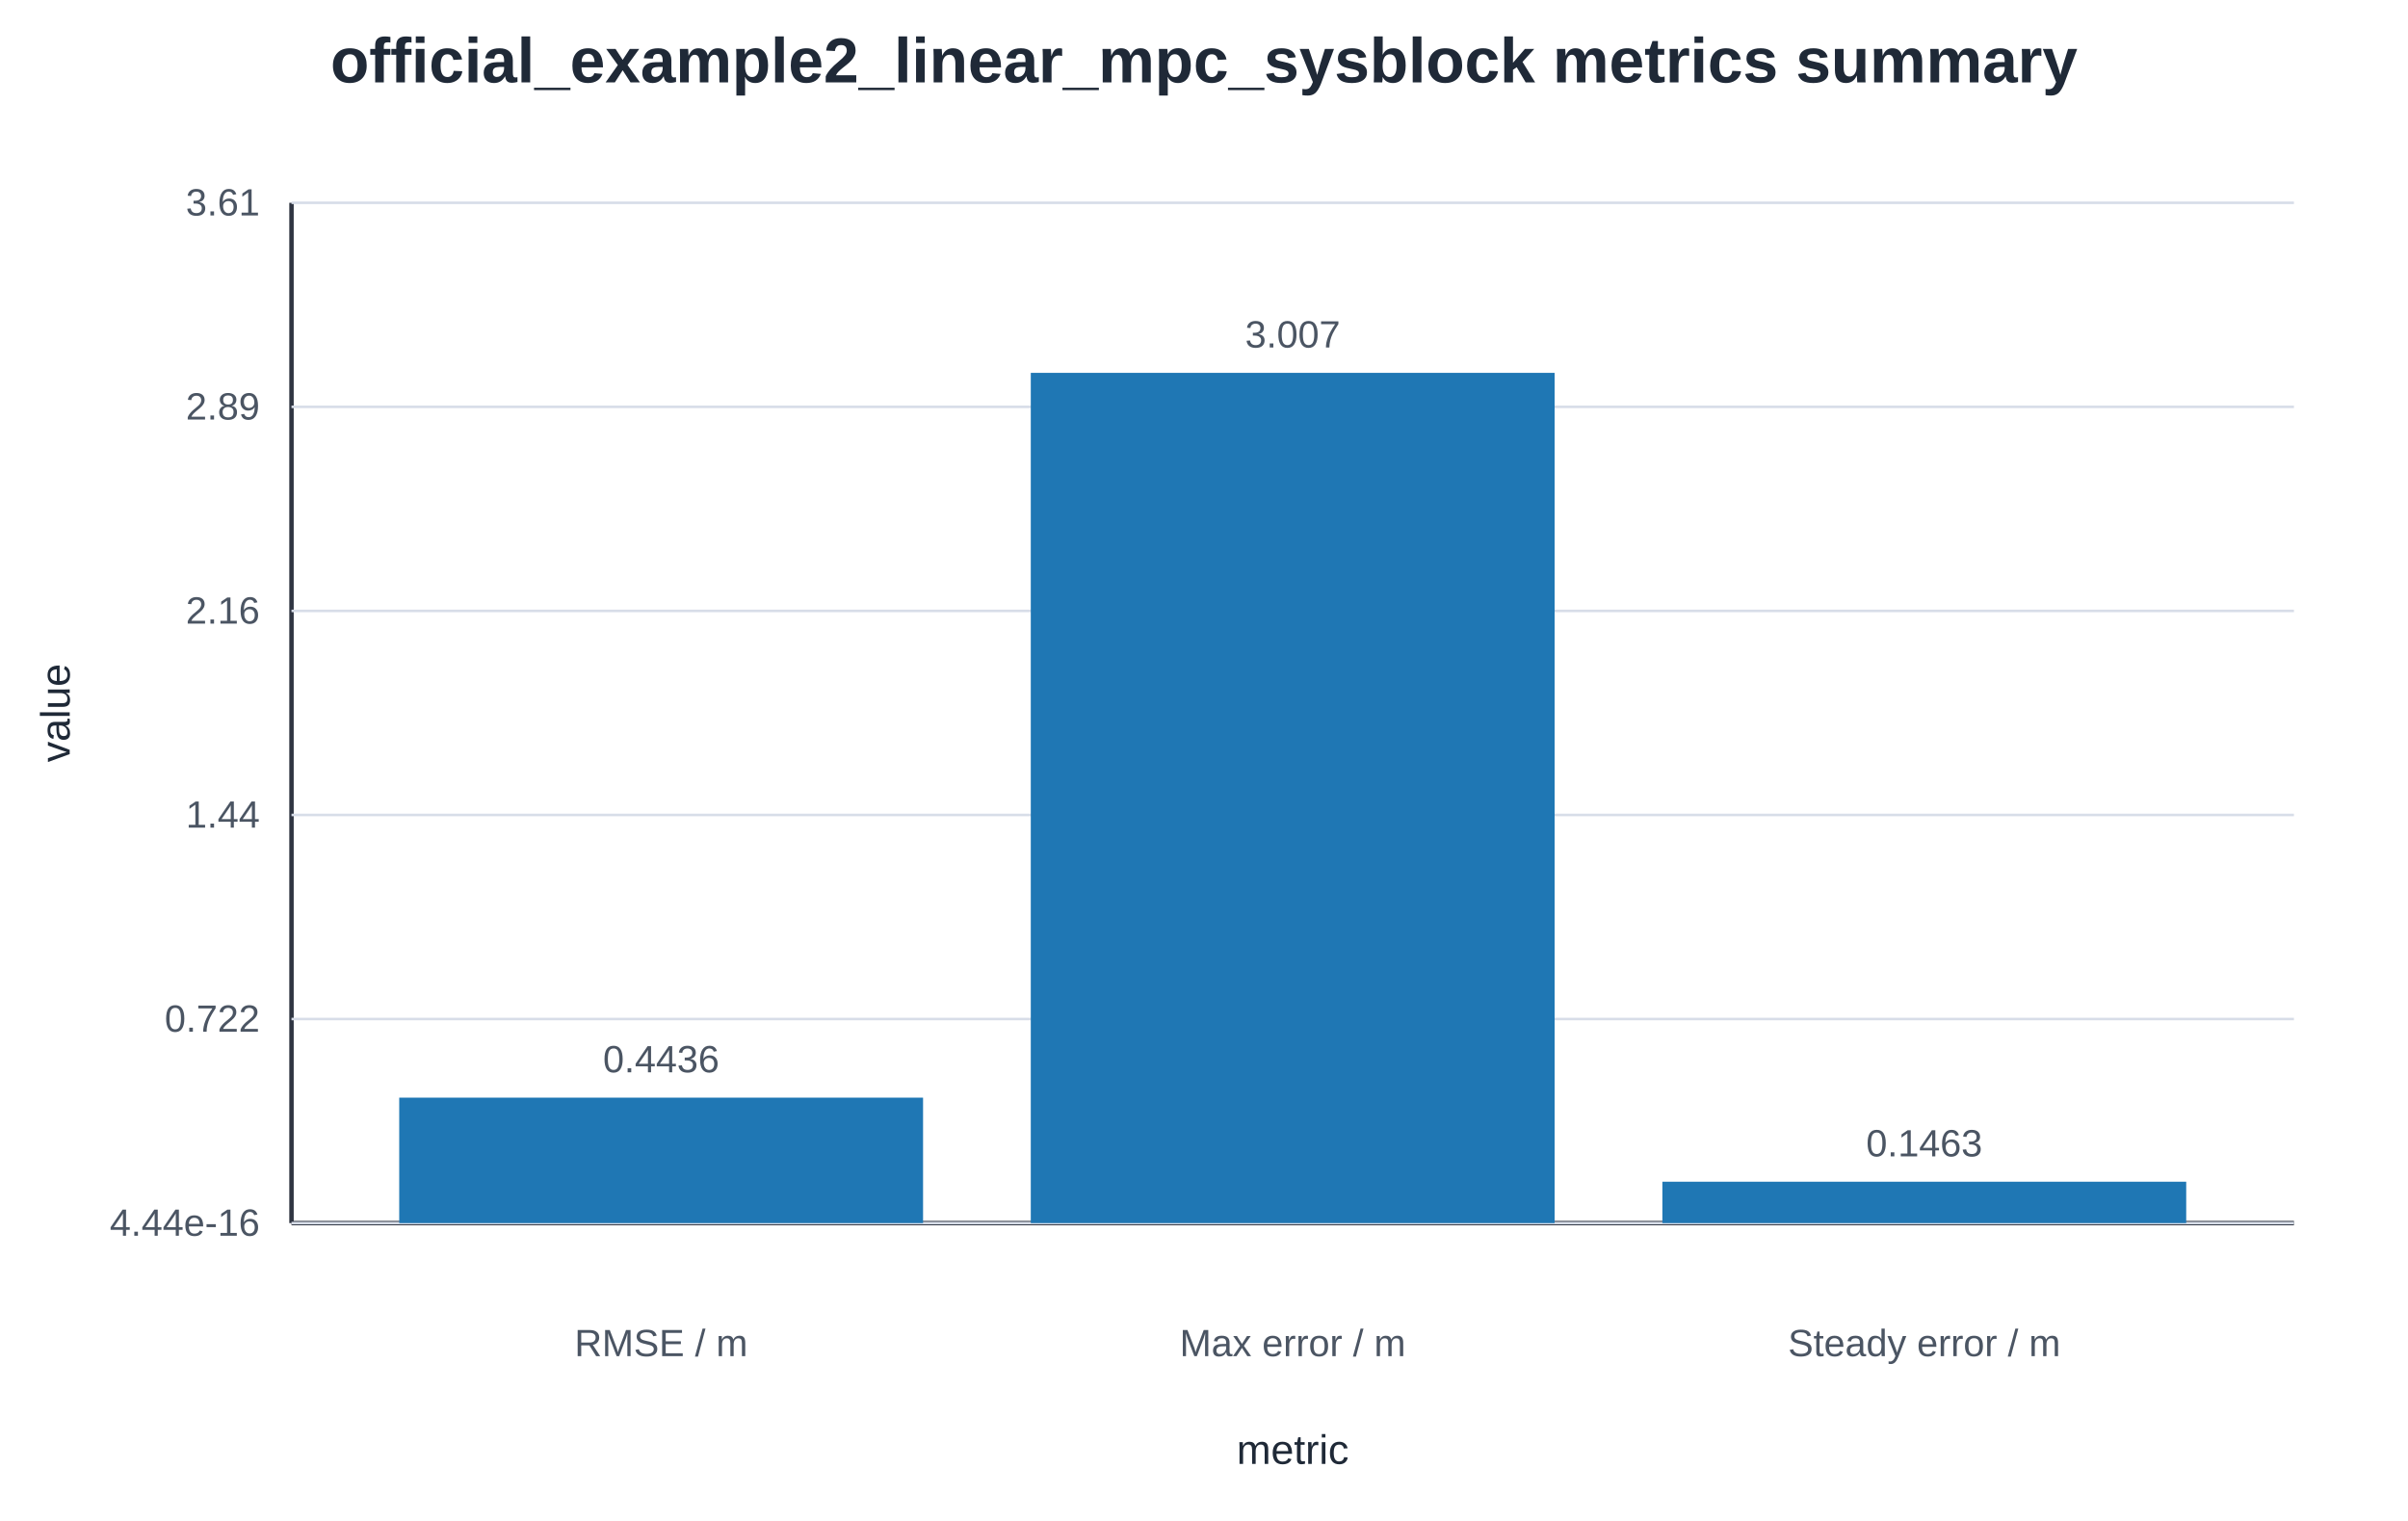
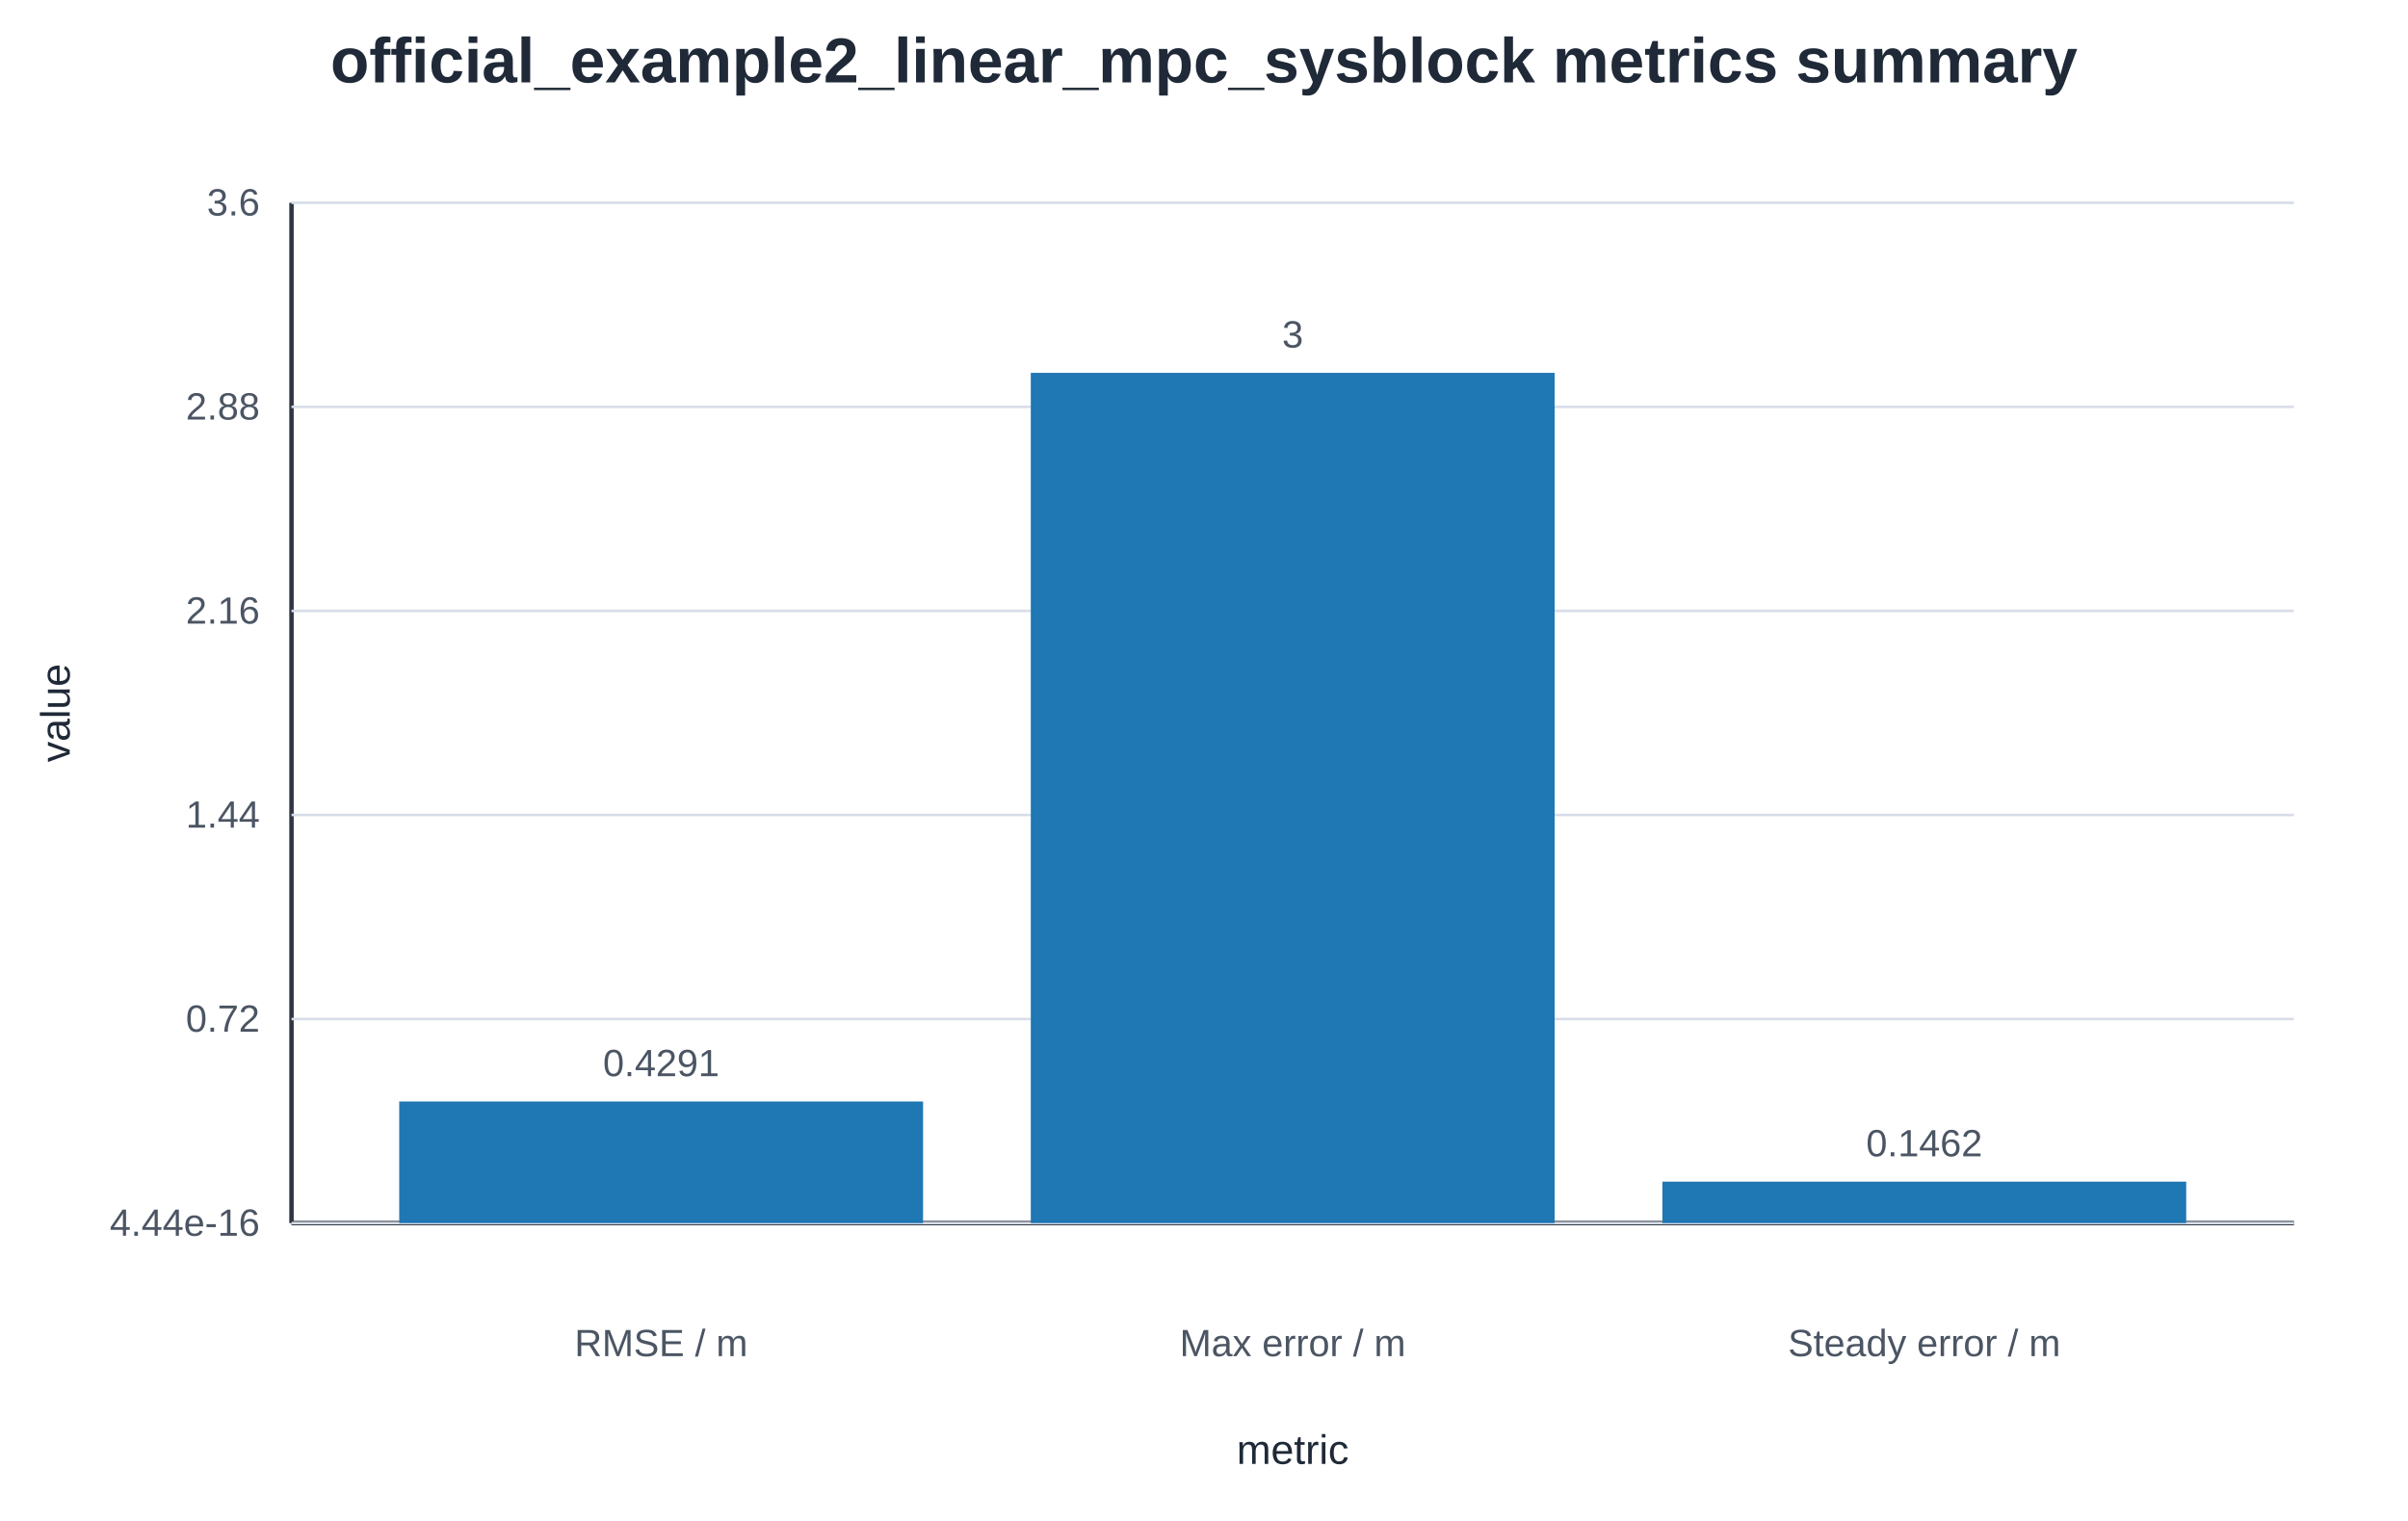
<svg xmlns="http://www.w3.org/2000/svg" width="760" height="480" viewBox="0 0 760 480">
  <style>
text { font-family: Arial, 'Microsoft YaHei', sans-serif; fill: #1f2937; }
.title { font-size: 20px; font-weight: 700; }
.label { font-size: 13px; }
.tick { font-size: 12px; fill: #4b5563; }
.legend { font-size: 13px; fill: #374151; }
</style>
  <rect x="0" y="0" width="100%" height="100%" fill="#ffffff" />
  <text x="380.00" y="26" text-anchor="middle" class="title">official_example2_linear_mpc_sysblock metrics summary</text>
  <line x1="92" y1="386" x2="724" y2="386" stroke="#2f3542" stroke-width="1.4" />
  <line x1="92" y1="64" x2="92" y2="386" stroke="#2f3542" stroke-width="1.4" />
  <line x1="92" y1="64.00" x2="724" y2="64.00" stroke="#d7dde8" stroke-width="0.8" />
-   <text x="82" y="68.00" text-anchor="end" class="tick">3.61</text>
+   <text x="82" y="68.00" text-anchor="end" class="tick">3.6</text>
  <line x1="92" y1="128.40" x2="724" y2="128.40" stroke="#d7dde8" stroke-width="0.8" />
-   <text x="82" y="132.40" text-anchor="end" class="tick">2.89</text>
+   <text x="82" y="132.40" text-anchor="end" class="tick">2.88</text>
  <line x1="92" y1="192.80" x2="724" y2="192.80" stroke="#d7dde8" stroke-width="0.8" />
  <text x="82" y="196.80" text-anchor="end" class="tick">2.16</text>
  <line x1="92" y1="257.20" x2="724" y2="257.20" stroke="#d7dde8" stroke-width="0.8" />
  <text x="82" y="261.20" text-anchor="end" class="tick">1.44</text>
  <line x1="92" y1="321.60" x2="724" y2="321.60" stroke="#d7dde8" stroke-width="0.8" />
-   <text x="82" y="325.60" text-anchor="end" class="tick">0.722</text>
+   <text x="82" y="325.60" text-anchor="end" class="tick">0.72</text>
  <line x1="92" y1="386.00" x2="724" y2="386.00" stroke="#d7dde8" stroke-width="0.8" />
  <text x="82" y="390.00" text-anchor="end" class="tick">4.44e-16</text>
  <text x="408.00" y="462" text-anchor="middle" class="label">metric</text>
  <text x="22" y="225.00" text-anchor="middle" class="label" transform="rotate(-90 22 225.00)">value</text>
-   <rect x="126.00" y="346.41" width="165.33" height="39.59" fill="#1f77b4" />
+   <rect x="126.00" y="347.62" width="165.33" height="38.38" fill="#1f77b4" />
  <text x="208.67" y="428" text-anchor="middle" class="tick">RMSE / m</text>
-   <text x="208.67" y="338.41" text-anchor="middle" class="tick">0.4436</text>
+   <text x="208.67" y="339.62" text-anchor="middle" class="tick">0.4291</text>
  <rect x="325.33" y="117.67" width="165.33" height="268.33" fill="#1f77b4" />
  <text x="408.00" y="428" text-anchor="middle" class="tick">Max error / m</text>
-   <text x="408.00" y="109.67" text-anchor="middle" class="tick">3.007</text>
-   <rect x="524.67" y="372.94" width="165.33" height="13.06" fill="#1f77b4" />
+   <text x="408.00" y="109.67" text-anchor="middle" class="tick">3</text>
+   <rect x="524.67" y="372.92" width="165.33" height="13.08" fill="#1f77b4" />
  <text x="607.33" y="428" text-anchor="middle" class="tick">Steady error / m</text>
-   <text x="607.33" y="364.94" text-anchor="middle" class="tick">0.1463</text>
+   <text x="607.33" y="364.92" text-anchor="middle" class="tick">0.1462</text>
</svg>
